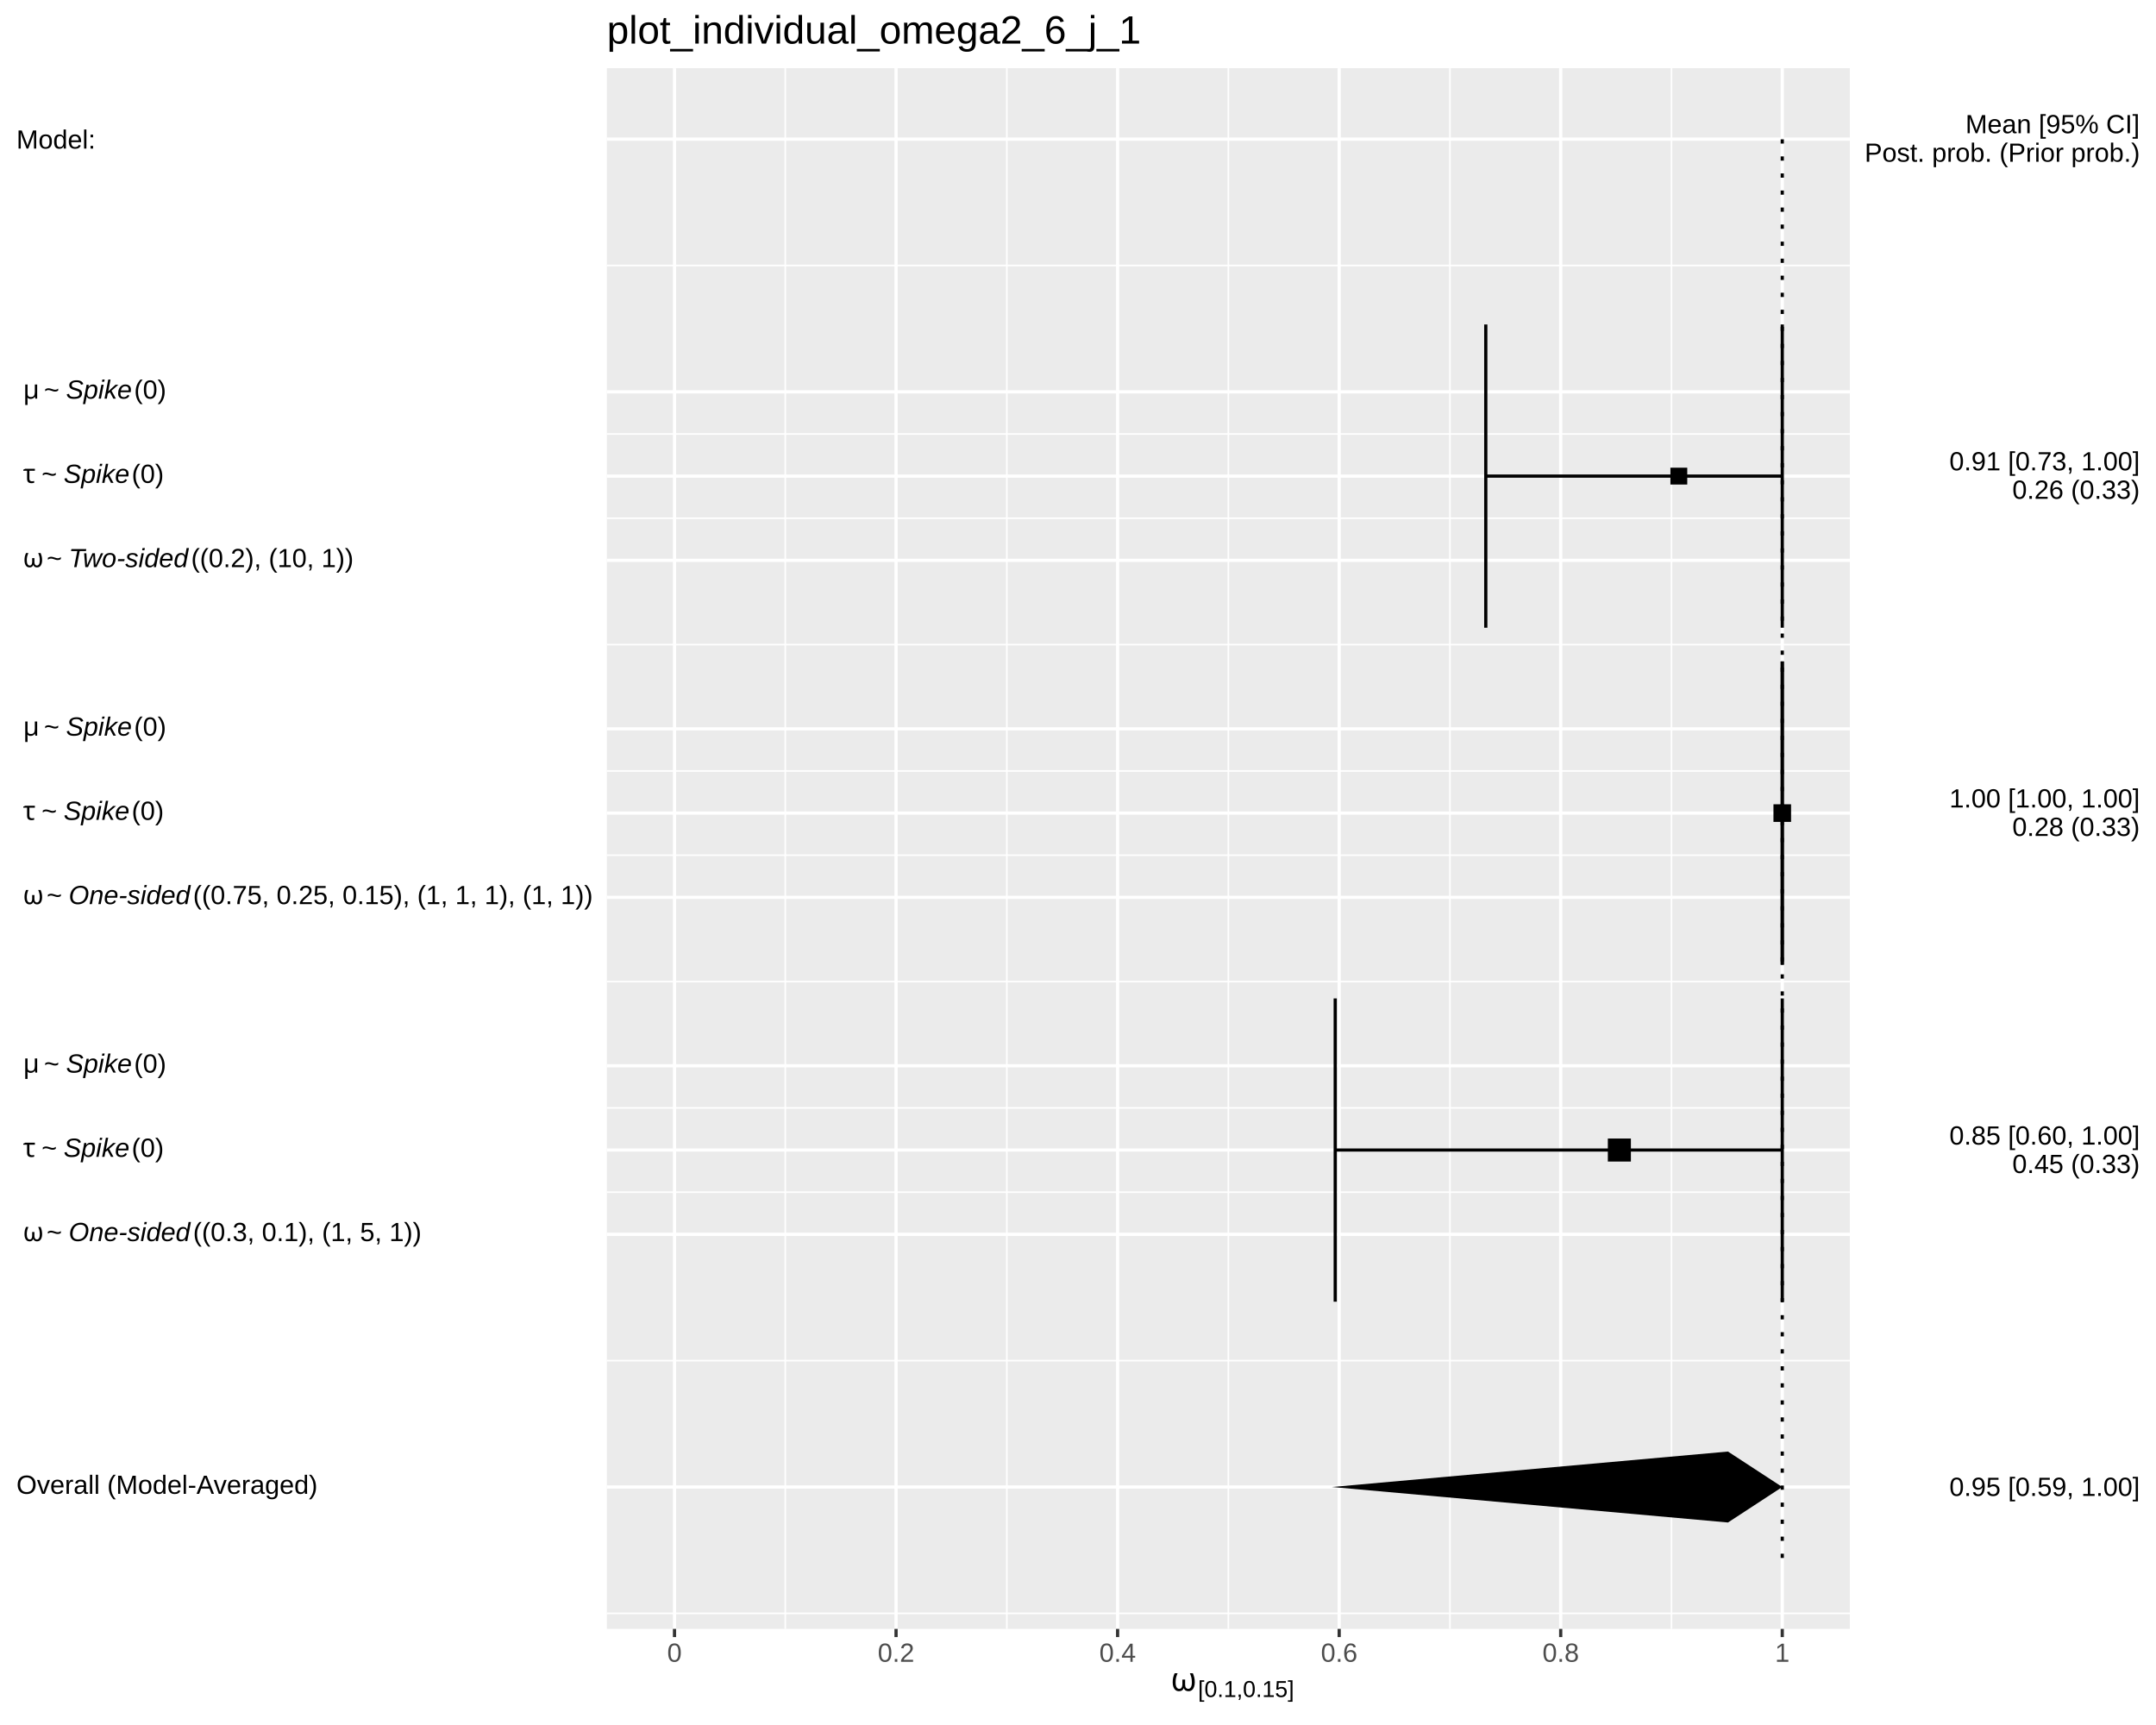
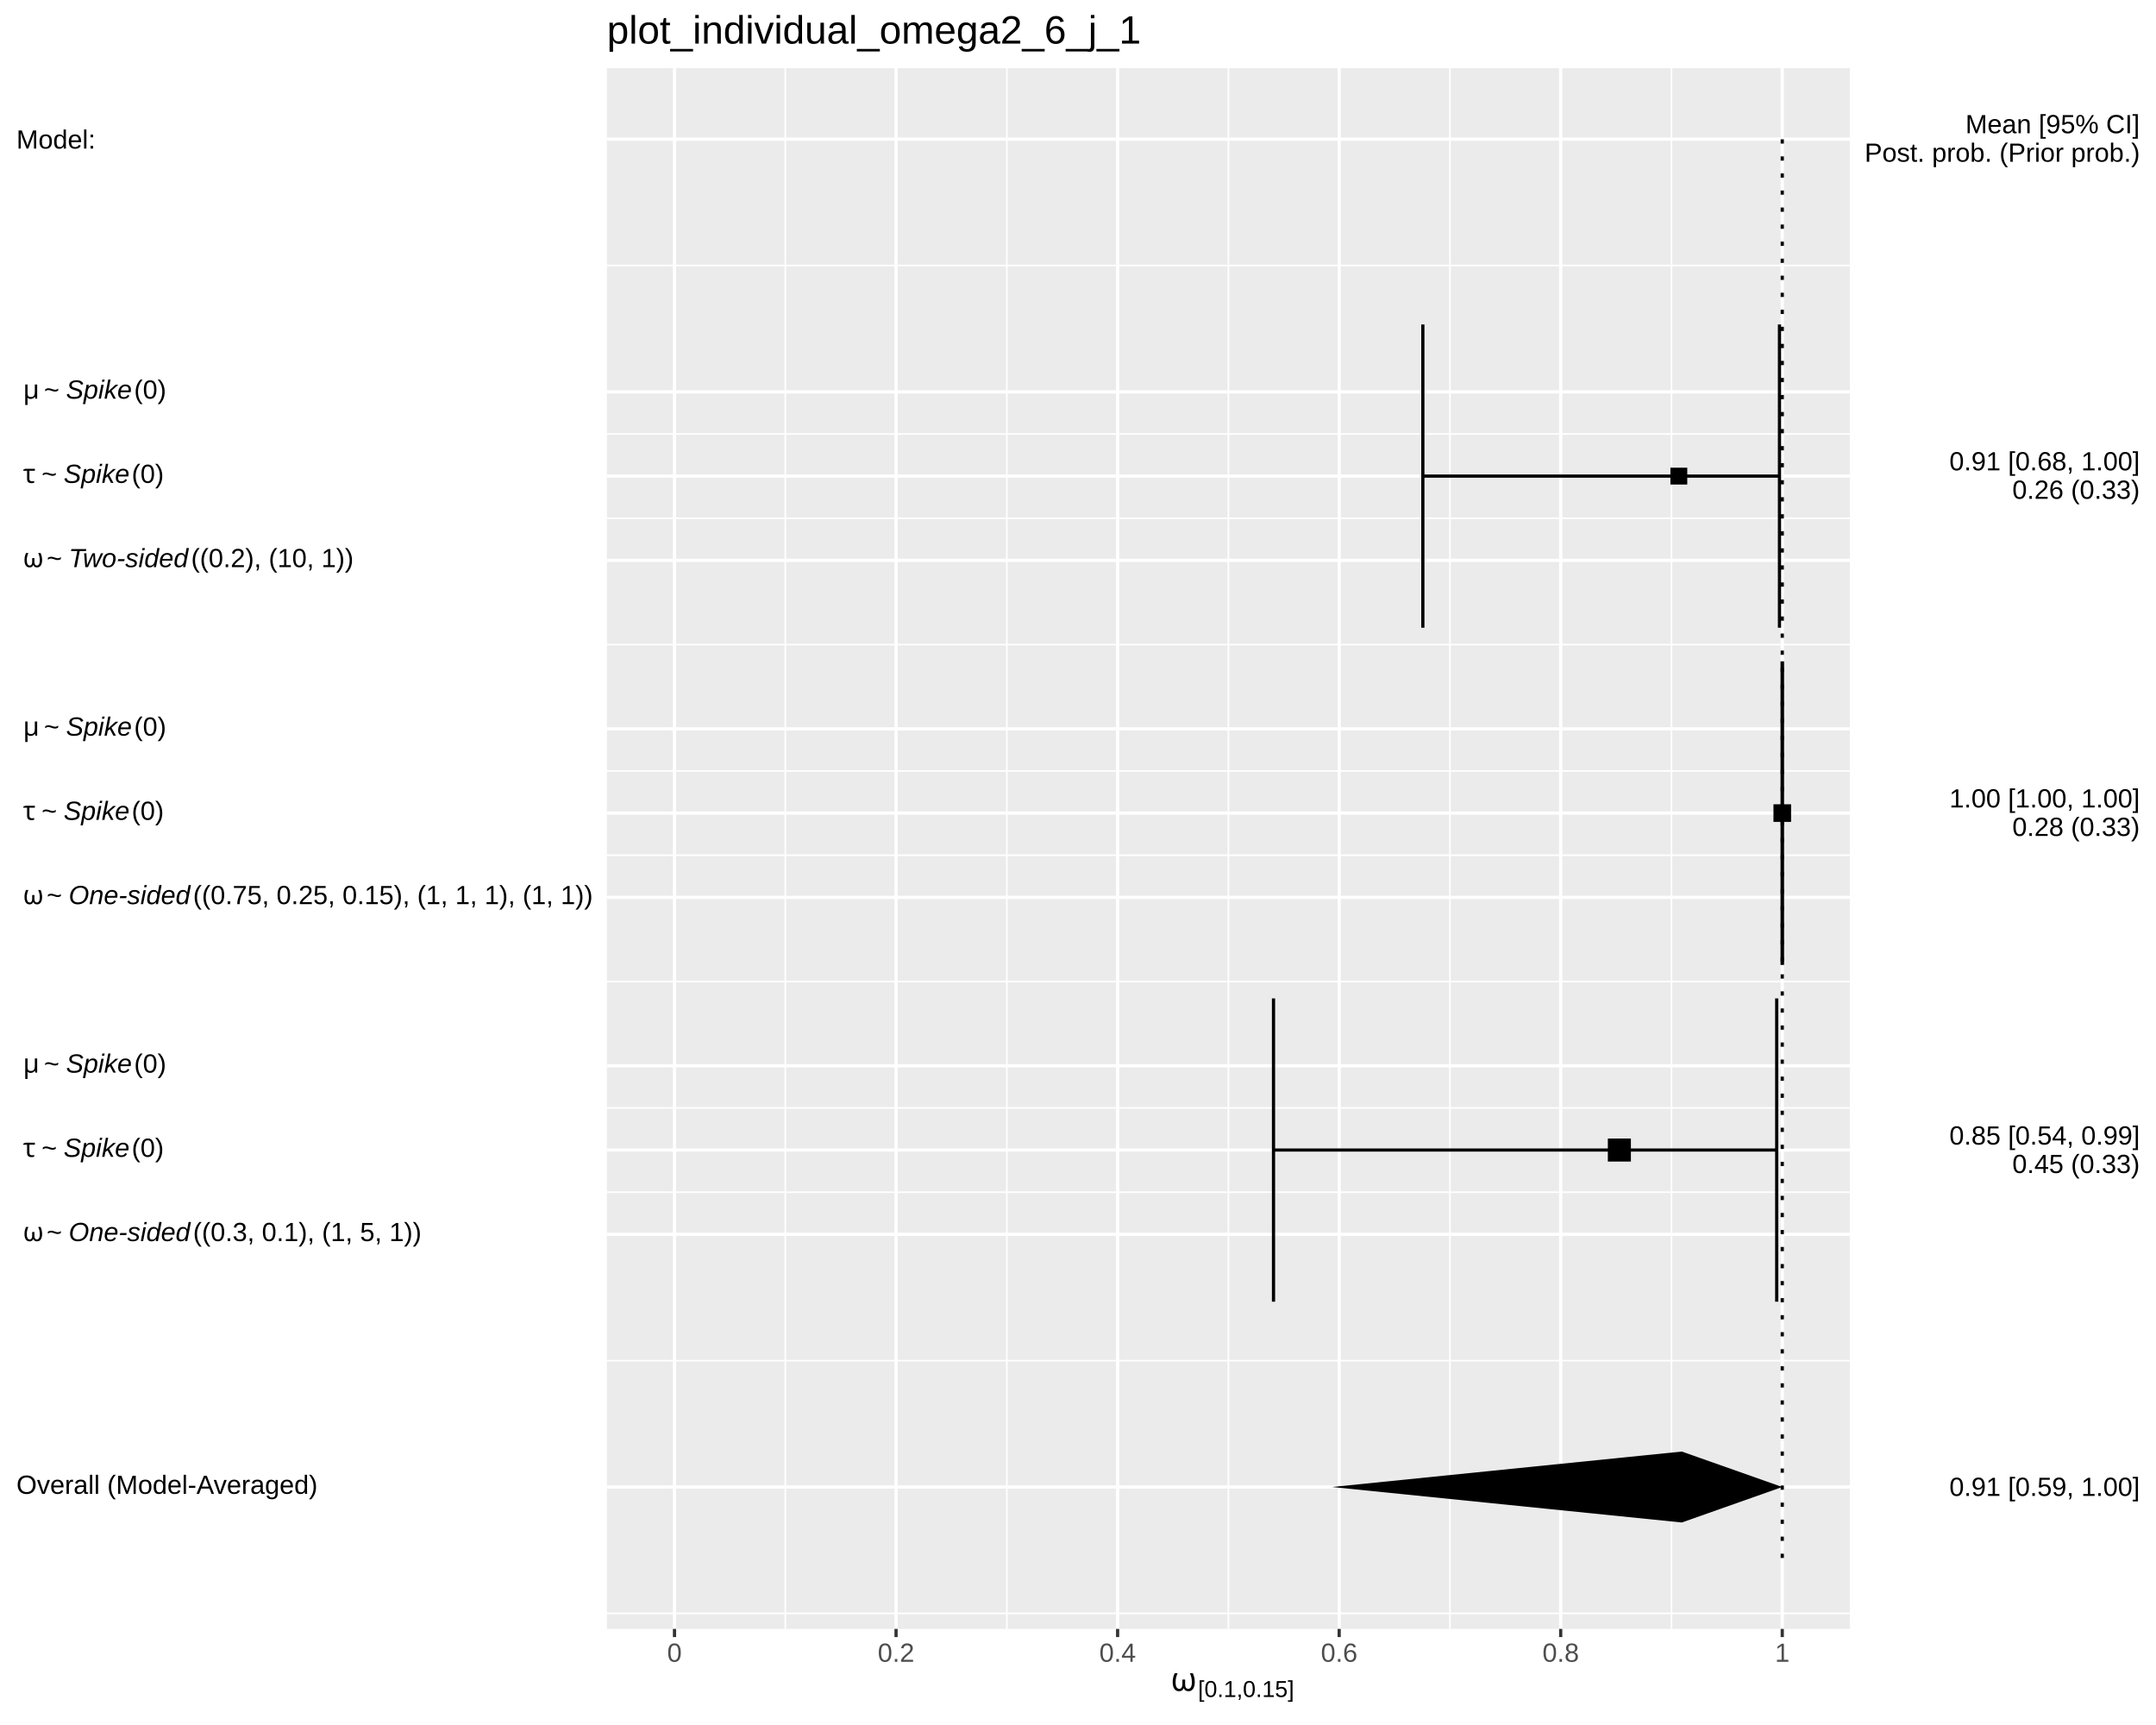
<svg xmlns="http://www.w3.org/2000/svg" viewBox="0 0 720.00 576.00">
  <defs>
    <style type="text/css">
    line, polyline, polygon, path, rect, circle {
      fill: none;
      stroke: #000000;
      stroke-linecap: round;
      stroke-linejoin: round;
      stroke-miterlimit: 10.00;
    }
  </style>
  </defs>
  <rect width="100%" height="100%" style="stroke: none; fill: #FFFFFF;" />
  <rect x="0.00" y="0.00" width="720.00" height="576.00" style="stroke-width: 1.07; stroke: #FFFFFF; fill: #FFFFFF;" />
  <defs>
    <clipPath id="cpMjAyLjY4fDYxNy43Nnw1NDMuOTF8MjIuNzc=">
      <rect x="202.68" y="22.77" width="415.08" height="521.14" />
    </clipPath>
  </defs>
  <rect x="202.68" y="22.77" width="415.08" height="521.14" style="stroke-width: 1.07; stroke: none; fill: #EBEBEB;" clip-path="url(#cpMjAyLjY4fDYxNy43Nnw1NDMuOTF8MjIuNzc=)" />
  <polyline points="202.68,538.73 617.76,538.73 " style="stroke-width: 0.53; stroke: #FFFFFF; stroke-linecap: butt;" clip-path="url(#cpMjAyLjY4fDYxNy43Nnw1NDMuOTF8MjIuNzc=)" />
  <polyline points="202.68,454.34 617.76,454.34 " style="stroke-width: 0.53; stroke: #FFFFFF; stroke-linecap: butt;" clip-path="url(#cpMjAyLjY4fDYxNy43Nnw1NDMuOTF8MjIuNzc=)" />
  <polyline points="202.68,398.08 617.76,398.08 " style="stroke-width: 0.53; stroke: #FFFFFF; stroke-linecap: butt;" clip-path="url(#cpMjAyLjY4fDYxNy43Nnw1NDMuOTF8MjIuNzc=)" />
  <polyline points="202.68,369.95 617.76,369.95 " style="stroke-width: 0.53; stroke: #FFFFFF; stroke-linecap: butt;" clip-path="url(#cpMjAyLjY4fDYxNy43Nnw1NDMuOTF8MjIuNzc=)" />
  <polyline points="202.68,327.76 617.76,327.76 " style="stroke-width: 0.53; stroke: #FFFFFF; stroke-linecap: butt;" clip-path="url(#cpMjAyLjY4fDYxNy43Nnw1NDMuOTF8MjIuNzc=)" />
  <polyline points="202.68,285.56 617.76,285.56 " style="stroke-width: 0.53; stroke: #FFFFFF; stroke-linecap: butt;" clip-path="url(#cpMjAyLjY4fDYxNy43Nnw1NDMuOTF8MjIuNzc=)" />
  <polyline points="202.68,257.43 617.76,257.43 " style="stroke-width: 0.53; stroke: #FFFFFF; stroke-linecap: butt;" clip-path="url(#cpMjAyLjY4fDYxNy43Nnw1NDMuOTF8MjIuNzc=)" />
  <polyline points="202.68,215.24 617.76,215.24 " style="stroke-width: 0.53; stroke: #FFFFFF; stroke-linecap: butt;" clip-path="url(#cpMjAyLjY4fDYxNy43Nnw1NDMuOTF8MjIuNzc=)" />
  <polyline points="202.68,173.04 617.76,173.04 " style="stroke-width: 0.53; stroke: #FFFFFF; stroke-linecap: butt;" clip-path="url(#cpMjAyLjY4fDYxNy43Nnw1NDMuOTF8MjIuNzc=)" />
  <polyline points="202.68,144.91 617.76,144.91 " style="stroke-width: 0.53; stroke: #FFFFFF; stroke-linecap: butt;" clip-path="url(#cpMjAyLjY4fDYxNy43Nnw1NDMuOTF8MjIuNzc=)" />
  <polyline points="202.68,88.65 617.76,88.65 " style="stroke-width: 0.53; stroke: #FFFFFF; stroke-linecap: butt;" clip-path="url(#cpMjAyLjY4fDYxNy43Nnw1NDMuOTF8MjIuNzc=)" />
  <polyline points="262.24,543.91 262.24,22.77 " style="stroke-width: 0.53; stroke: #FFFFFF; stroke-linecap: butt;" clip-path="url(#cpMjAyLjY4fDYxNy43Nnw1NDMuOTF8MjIuNzc=)" />
  <polyline points="336.23,543.91 336.23,22.77 " style="stroke-width: 0.53; stroke: #FFFFFF; stroke-linecap: butt;" clip-path="url(#cpMjAyLjY4fDYxNy43Nnw1NDMuOTF8MjIuNzc=)" />
  <polyline points="410.22,543.91 410.22,22.77 " style="stroke-width: 0.53; stroke: #FFFFFF; stroke-linecap: butt;" clip-path="url(#cpMjAyLjY4fDYxNy43Nnw1NDMuOTF8MjIuNzc=)" />
  <polyline points="484.21,543.91 484.21,22.77 " style="stroke-width: 0.53; stroke: #FFFFFF; stroke-linecap: butt;" clip-path="url(#cpMjAyLjY4fDYxNy43Nnw1NDMuOTF8MjIuNzc=)" />
  <polyline points="558.20,543.91 558.20,22.77 " style="stroke-width: 0.53; stroke: #FFFFFF; stroke-linecap: butt;" clip-path="url(#cpMjAyLjY4fDYxNy43Nnw1NDMuOTF8MjIuNzc=)" />
  <polyline points="202.68,496.53 617.76,496.53 " style="stroke-width: 1.07; stroke: #FFFFFF; stroke-linecap: butt;" clip-path="url(#cpMjAyLjY4fDYxNy43Nnw1NDMuOTF8MjIuNzc=)" />
  <polyline points="202.68,412.14 617.76,412.14 " style="stroke-width: 1.07; stroke: #FFFFFF; stroke-linecap: butt;" clip-path="url(#cpMjAyLjY4fDYxNy43Nnw1NDMuOTF8MjIuNzc=)" />
  <polyline points="202.68,384.01 617.76,384.01 " style="stroke-width: 1.07; stroke: #FFFFFF; stroke-linecap: butt;" clip-path="url(#cpMjAyLjY4fDYxNy43Nnw1NDMuOTF8MjIuNzc=)" />
  <polyline points="202.68,355.88 617.76,355.88 " style="stroke-width: 1.07; stroke: #FFFFFF; stroke-linecap: butt;" clip-path="url(#cpMjAyLjY4fDYxNy43Nnw1NDMuOTF8MjIuNzc=)" />
  <polyline points="202.68,299.63 617.76,299.63 " style="stroke-width: 1.07; stroke: #FFFFFF; stroke-linecap: butt;" clip-path="url(#cpMjAyLjY4fDYxNy43Nnw1NDMuOTF8MjIuNzc=)" />
  <polyline points="202.68,271.50 617.76,271.50 " style="stroke-width: 1.07; stroke: #FFFFFF; stroke-linecap: butt;" clip-path="url(#cpMjAyLjY4fDYxNy43Nnw1NDMuOTF8MjIuNzc=)" />
  <polyline points="202.68,243.37 617.76,243.37 " style="stroke-width: 1.07; stroke: #FFFFFF; stroke-linecap: butt;" clip-path="url(#cpMjAyLjY4fDYxNy43Nnw1NDMuOTF8MjIuNzc=)" />
  <polyline points="202.68,187.11 617.76,187.11 " style="stroke-width: 1.07; stroke: #FFFFFF; stroke-linecap: butt;" clip-path="url(#cpMjAyLjY4fDYxNy43Nnw1NDMuOTF8MjIuNzc=)" />
  <polyline points="202.68,158.98 617.76,158.98 " style="stroke-width: 1.07; stroke: #FFFFFF; stroke-linecap: butt;" clip-path="url(#cpMjAyLjY4fDYxNy43Nnw1NDMuOTF8MjIuNzc=)" />
  <polyline points="202.68,130.85 617.76,130.85 " style="stroke-width: 1.07; stroke: #FFFFFF; stroke-linecap: butt;" clip-path="url(#cpMjAyLjY4fDYxNy43Nnw1NDMuOTF8MjIuNzc=)" />
  <polyline points="202.68,46.46 617.76,46.46 " style="stroke-width: 1.07; stroke: #FFFFFF; stroke-linecap: butt;" clip-path="url(#cpMjAyLjY4fDYxNy43Nnw1NDMuOTF8MjIuNzc=)" />
  <polyline points="225.25,543.91 225.25,22.77 " style="stroke-width: 1.07; stroke: #FFFFFF; stroke-linecap: butt;" clip-path="url(#cpMjAyLjY4fDYxNy43Nnw1NDMuOTF8MjIuNzc=)" />
  <polyline points="299.24,543.91 299.24,22.77 " style="stroke-width: 1.07; stroke: #FFFFFF; stroke-linecap: butt;" clip-path="url(#cpMjAyLjY4fDYxNy43Nnw1NDMuOTF8MjIuNzc=)" />
  <polyline points="373.23,543.91 373.23,22.77 " style="stroke-width: 1.07; stroke: #FFFFFF; stroke-linecap: butt;" clip-path="url(#cpMjAyLjY4fDYxNy43Nnw1NDMuOTF8MjIuNzc=)" />
  <polyline points="447.22,543.91 447.22,22.77 " style="stroke-width: 1.07; stroke: #FFFFFF; stroke-linecap: butt;" clip-path="url(#cpMjAyLjY4fDYxNy43Nnw1NDMuOTF8MjIuNzc=)" />
  <polyline points="521.20,543.91 521.20,22.77 " style="stroke-width: 1.07; stroke: #FFFFFF; stroke-linecap: butt;" clip-path="url(#cpMjAyLjY4fDYxNy43Nnw1NDMuOTF8MjIuNzc=)" />
  <polyline points="595.19,543.91 595.19,22.77 " style="stroke-width: 1.07; stroke: #FFFFFF; stroke-linecap: butt;" clip-path="url(#cpMjAyLjY4fDYxNy43Nnw1NDMuOTF8MjIuNzc=)" />
-   <polyline points="595.19,209.61 595.19,108.34 " style="stroke-width: 1.07; stroke-linecap: butt;" clip-path="url(#cpMjAyLjY4fDYxNy43Nnw1NDMuOTF8MjIuNzc=)" />
-   <polyline points="595.19,158.98 496.18,158.98 " style="stroke-width: 1.07; stroke-linecap: butt;" clip-path="url(#cpMjAyLjY4fDYxNy43Nnw1NDMuOTF8MjIuNzc=)" />
-   <polyline points="496.18,209.61 496.18,108.34 " style="stroke-width: 1.07; stroke-linecap: butt;" clip-path="url(#cpMjAyLjY4fDYxNy43Nnw1NDMuOTF8MjIuNzc=)" />
+   <polyline points="594.26,209.61 594.26,108.34 " style="stroke-width: 1.07; stroke-linecap: butt;" clip-path="url(#cpMjAyLjY4fDYxNy43Nnw1NDMuOTF8MjIuNzc=)" />
+   <polyline points="594.26,158.98 475.16,158.98 " style="stroke-width: 1.07; stroke-linecap: butt;" clip-path="url(#cpMjAyLjY4fDYxNy43Nnw1NDMuOTF8MjIuNzc=)" />
+   <polyline points="475.16,209.61 475.16,108.34 " style="stroke-width: 1.07; stroke-linecap: butt;" clip-path="url(#cpMjAyLjY4fDYxNy43Nnw1NDMuOTF8MjIuNzc=)" />
  <polyline points="595.19,322.13 595.19,220.86 " style="stroke-width: 1.07; stroke-linecap: butt;" clip-path="url(#cpMjAyLjY4fDYxNy43Nnw1NDMuOTF8MjIuNzc=)" />
  <polyline points="595.19,271.50 595.19,271.50 " style="stroke-width: 1.07; stroke-linecap: butt;" clip-path="url(#cpMjAyLjY4fDYxNy43Nnw1NDMuOTF8MjIuNzc=)" />
  <polyline points="595.19,322.13 595.19,220.86 " style="stroke-width: 1.07; stroke-linecap: butt;" clip-path="url(#cpMjAyLjY4fDYxNy43Nnw1NDMuOTF8MjIuNzc=)" />
-   <polyline points="595.19,434.65 595.19,333.38 " style="stroke-width: 1.07; stroke-linecap: butt;" clip-path="url(#cpMjAyLjY4fDYxNy43Nnw1NDMuOTF8MjIuNzc=)" />
-   <polyline points="595.19,384.01 445.90,384.01 " style="stroke-width: 1.07; stroke-linecap: butt;" clip-path="url(#cpMjAyLjY4fDYxNy43Nnw1NDMuOTF8MjIuNzc=)" />
-   <polyline points="445.90,434.65 445.90,333.38 " style="stroke-width: 1.07; stroke-linecap: butt;" clip-path="url(#cpMjAyLjY4fDYxNy43Nnw1NDMuOTF8MjIuNzc=)" />
+   <polyline points="593.34,434.65 593.34,333.38 " style="stroke-width: 1.07; stroke-linecap: butt;" clip-path="url(#cpMjAyLjY4fDYxNy43Nnw1NDMuOTF8MjIuNzc=)" />
+   <polyline points="593.34,384.01 425.29,384.01 " style="stroke-width: 1.07; stroke-linecap: butt;" clip-path="url(#cpMjAyLjY4fDYxNy43Nnw1NDMuOTF8MjIuNzc=)" />
+   <polyline points="425.29,434.65 425.29,333.38 " style="stroke-width: 1.07; stroke-linecap: butt;" clip-path="url(#cpMjAyLjY4fDYxNy43Nnw1NDMuOTF8MjIuNzc=)" />
  <polygon points="557.84,161.79 563.46,161.79 563.46,156.17 557.84,156.17 " style="stroke-width: 0.71; stroke: none; fill: #000000;" clip-path="url(#cpMjAyLjY4fDYxNy43Nnw1NDMuOTF8MjIuNzc=)" />
  <polygon points="592.25,274.44 598.13,274.44 598.13,268.56 592.25,268.56 " style="stroke-width: 0.71; stroke: none; fill: #000000;" clip-path="url(#cpMjAyLjY4fDYxNy43Nnw1NDMuOTF8MjIuNzc=)" />
  <polygon points="536.94,387.86 544.64,387.86 544.64,380.17 536.94,380.17 " style="stroke-width: 0.71; stroke: none; fill: #000000;" clip-path="url(#cpMjAyLjY4fDYxNy43Nnw1NDMuOTF8MjIuNzc=)" />
-   <polygon points="577.06,508.38 444.79,496.53 577.06,484.69 595.19,496.53 " style="stroke-width: 1.07; stroke: none; fill: #000000;" clip-path="url(#cpMjAyLjY4fDYxNy43Nnw1NDMuOTF8MjIuNzc=)" />
+   <polygon points="561.64,508.38 444.79,496.53 561.64,484.69 595.19,496.53 " style="stroke-width: 1.07; stroke: none; fill: #000000;" clip-path="url(#cpMjAyLjY4fDYxNy43Nnw1NDMuOTF8MjIuNzc=)" />
  <polyline points="595.19,520.22 595.19,46.46 " style="stroke-width: 1.07; stroke-dasharray: 1.42,4.27; stroke-linecap: butt;" clip-path="url(#cpMjAyLjY4fDYxNy43Nnw1NDMuOTF8MjIuNzc=)" />
  <defs>
    <clipPath id="cpMC4wMHw3MjAuMDB8NTc2LjAwfDAuMDA=">
      <rect x="0.00" y="0.00" width="720.00" height="576.00" />
    </clipPath>
  </defs>
  <g clip-path="url(#cpMC4wMHw3MjAuMDB8NTc2LjAwfDAuMDA=)">
    <text x="5.48" y="498.81" style="font-size: 8.80px; font-family: Liberation Sans;" textLength="100.52px" lengthAdjust="spacingAndGlyphs">Overall (Model-Averaged)</text>
  </g>
  <g clip-path="url(#cpMC4wMHw3MjAuMDB8NTc2LjAwfDAuMDA=)">
    <text x="5.48" y="414.42" style="font-size: 8.80px; font-family: Symbola;" textLength="2.20px" lengthAdjust="spacingAndGlyphs"> </text>
  </g>
  <g clip-path="url(#cpMC4wMHw3MjAuMDB8NTc2LjAwfDAuMDA=)">
    <text x="7.68" y="414.42" style="font-size: 8.80px; font-family: Symbola;" textLength="5.70px" lengthAdjust="spacingAndGlyphs">ω</text>
  </g>
  <g clip-path="url(#cpMC4wMHw3MjAuMDB8NTc2LjAwfDAuMDA=)">
    <text x="13.39" y="414.42" style="font-size: 8.80px; font-family: Symbola;" textLength="2.20px" lengthAdjust="spacingAndGlyphs"> </text>
  </g>
  <g clip-path="url(#cpMC4wMHw3MjAuMDB8NTc2LjAwfDAuMDA=)">
    <text x="15.59" y="414.42" style="font-size: 8.80px; font-family: Liberation Sans;" textLength="5.14px" lengthAdjust="spacingAndGlyphs">~</text>
  </g>
  <g clip-path="url(#cpMC4wMHw3MjAuMDB8NTc2LjAwfDAuMDA=)">
    <text x="20.73" y="414.42" style="font-size: 8.80px; font-family: Symbola;" textLength="2.20px" lengthAdjust="spacingAndGlyphs"> </text>
  </g>
  <g clip-path="url(#cpMC4wMHw3MjAuMDB8NTc2LjAwfDAuMDA=)">
    <text x="22.93" y="414.42" style="font-size: 8.80px; font-style: italic; font-family: Liberation Sans;" textLength="40.58px" lengthAdjust="spacingAndGlyphs">One-sided</text>
  </g>
  <g clip-path="url(#cpMC4wMHw3MjAuMDB8NTc2LjAwfDAuMDA=)">
    <text x="64.47" y="414.42" style="font-size: 8.80px; font-family: Liberation Sans;" textLength="76.14px" lengthAdjust="spacingAndGlyphs">((0.3, 0.1), (1, 5, 1))</text>
  </g>
  <g clip-path="url(#cpMC4wMHw3MjAuMDB8NTc2LjAwfDAuMDA=)">
    <text x="5.48" y="386.29" style="font-size: 8.80px; font-family: Symbola;" textLength="2.20px" lengthAdjust="spacingAndGlyphs"> </text>
  </g>
  <g clip-path="url(#cpMC4wMHw3MjAuMDB8NTc2LjAwfDAuMDA=)">
    <text x="7.68" y="386.29" style="font-size: 8.80px; font-family: Symbola;" textLength="4.02px" lengthAdjust="spacingAndGlyphs">τ</text>
  </g>
  <g clip-path="url(#cpMC4wMHw3MjAuMDB8NTc2LjAwfDAuMDA=)">
    <text x="11.70" y="386.29" style="font-size: 8.80px; font-family: Symbola;" textLength="2.20px" lengthAdjust="spacingAndGlyphs"> </text>
  </g>
  <g clip-path="url(#cpMC4wMHw3MjAuMDB8NTc2LjAwfDAuMDA=)">
    <text x="13.90" y="386.29" style="font-size: 8.80px; font-family: Liberation Sans;" textLength="5.14px" lengthAdjust="spacingAndGlyphs">~</text>
  </g>
  <g clip-path="url(#cpMC4wMHw3MjAuMDB8NTc2LjAwfDAuMDA=)">
    <text x="19.04" y="386.29" style="font-size: 8.80px; font-family: Symbola;" textLength="2.20px" lengthAdjust="spacingAndGlyphs"> </text>
  </g>
  <g clip-path="url(#cpMC4wMHw3MjAuMDB8NTc2LjAwfDAuMDA=)">
    <text x="21.25" y="386.29" style="font-size: 8.80px; font-style: italic; font-family: Liberation Sans;" textLength="22.02px" lengthAdjust="spacingAndGlyphs">Spike</text>
  </g>
  <g clip-path="url(#cpMC4wMHw3MjAuMDB8NTc2LjAwfDAuMDA=)">
    <text x="43.97" y="386.29" style="font-size: 8.80px; font-family: Liberation Sans;" textLength="10.73px" lengthAdjust="spacingAndGlyphs">(0)</text>
  </g>
  <g clip-path="url(#cpMC4wMHw3MjAuMDB8NTc2LjAwfDAuMDA=)">
    <text x="5.48" y="358.16" style="font-size: 8.80px; font-family: Symbola;" textLength="2.20px" lengthAdjust="spacingAndGlyphs"> </text>
  </g>
  <g clip-path="url(#cpMC4wMHw3MjAuMDB8NTc2LjAwfDAuMDA=)">
    <text x="7.68" y="358.16" style="font-size: 8.80px; font-family: Symbola;" textLength="4.81px" lengthAdjust="spacingAndGlyphs">μ</text>
  </g>
  <g clip-path="url(#cpMC4wMHw3MjAuMDB8NTc2LjAwfDAuMDA=)">
    <text x="12.50" y="358.16" style="font-size: 8.80px; font-family: Symbola;" textLength="2.20px" lengthAdjust="spacingAndGlyphs"> </text>
  </g>
  <g clip-path="url(#cpMC4wMHw3MjAuMDB8NTc2LjAwfDAuMDA=)">
    <text x="14.70" y="358.16" style="font-size: 8.80px; font-family: Liberation Sans;" textLength="5.14px" lengthAdjust="spacingAndGlyphs">~</text>
  </g>
  <g clip-path="url(#cpMC4wMHw3MjAuMDB8NTc2LjAwfDAuMDA=)">
    <text x="19.84" y="358.16" style="font-size: 8.80px; font-family: Symbola;" textLength="2.20px" lengthAdjust="spacingAndGlyphs"> </text>
  </g>
  <g clip-path="url(#cpMC4wMHw3MjAuMDB8NTc2LjAwfDAuMDA=)">
    <text x="22.04" y="358.16" style="font-size: 8.80px; font-style: italic; font-family: Liberation Sans;" textLength="22.02px" lengthAdjust="spacingAndGlyphs">Spike</text>
  </g>
  <g clip-path="url(#cpMC4wMHw3MjAuMDB8NTc2LjAwfDAuMDA=)">
    <text x="44.77" y="358.16" style="font-size: 8.80px; font-family: Liberation Sans;" textLength="10.73px" lengthAdjust="spacingAndGlyphs">(0)</text>
  </g>
  <g clip-path="url(#cpMC4wMHw3MjAuMDB8NTc2LjAwfDAuMDA=)">
    <text x="5.48" y="301.90" style="font-size: 8.80px; font-family: Symbola;" textLength="2.20px" lengthAdjust="spacingAndGlyphs"> </text>
  </g>
  <g clip-path="url(#cpMC4wMHw3MjAuMDB8NTc2LjAwfDAuMDA=)">
    <text x="7.68" y="301.90" style="font-size: 8.80px; font-family: Symbola;" textLength="5.70px" lengthAdjust="spacingAndGlyphs">ω</text>
  </g>
  <g clip-path="url(#cpMC4wMHw3MjAuMDB8NTc2LjAwfDAuMDA=)">
    <text x="13.39" y="301.90" style="font-size: 8.80px; font-family: Symbola;" textLength="2.20px" lengthAdjust="spacingAndGlyphs"> </text>
  </g>
  <g clip-path="url(#cpMC4wMHw3MjAuMDB8NTc2LjAwfDAuMDA=)">
    <text x="15.59" y="301.90" style="font-size: 8.80px; font-family: Liberation Sans;" textLength="5.14px" lengthAdjust="spacingAndGlyphs">~</text>
  </g>
  <g clip-path="url(#cpMC4wMHw3MjAuMDB8NTc2LjAwfDAuMDA=)">
    <text x="20.73" y="301.90" style="font-size: 8.80px; font-family: Symbola;" textLength="2.20px" lengthAdjust="spacingAndGlyphs"> </text>
  </g>
  <g clip-path="url(#cpMC4wMHw3MjAuMDB8NTc2LjAwfDAuMDA=)">
    <text x="22.93" y="301.90" style="font-size: 8.80px; font-style: italic; font-family: Liberation Sans;" textLength="40.58px" lengthAdjust="spacingAndGlyphs">One-sided</text>
  </g>
  <g clip-path="url(#cpMC4wMHw3MjAuMDB8NTc2LjAwfDAuMDA=)">
    <text x="64.47" y="301.90" style="font-size: 8.80px; font-family: Liberation Sans;" textLength="133.28px" lengthAdjust="spacingAndGlyphs">((0.75, 0.25, 0.15), (1, 1, 1), (1, 1))</text>
  </g>
  <g clip-path="url(#cpMC4wMHw3MjAuMDB8NTc2LjAwfDAuMDA=)">
    <text x="5.48" y="273.77" style="font-size: 8.80px; font-family: Symbola;" textLength="2.20px" lengthAdjust="spacingAndGlyphs"> </text>
  </g>
  <g clip-path="url(#cpMC4wMHw3MjAuMDB8NTc2LjAwfDAuMDA=)">
    <text x="7.68" y="273.77" style="font-size: 8.80px; font-family: Symbola;" textLength="4.02px" lengthAdjust="spacingAndGlyphs">τ</text>
  </g>
  <g clip-path="url(#cpMC4wMHw3MjAuMDB8NTc2LjAwfDAuMDA=)">
    <text x="11.70" y="273.77" style="font-size: 8.80px; font-family: Symbola;" textLength="2.20px" lengthAdjust="spacingAndGlyphs"> </text>
  </g>
  <g clip-path="url(#cpMC4wMHw3MjAuMDB8NTc2LjAwfDAuMDA=)">
    <text x="13.90" y="273.77" style="font-size: 8.80px; font-family: Liberation Sans;" textLength="5.14px" lengthAdjust="spacingAndGlyphs">~</text>
  </g>
  <g clip-path="url(#cpMC4wMHw3MjAuMDB8NTc2LjAwfDAuMDA=)">
    <text x="19.04" y="273.77" style="font-size: 8.80px; font-family: Symbola;" textLength="2.20px" lengthAdjust="spacingAndGlyphs"> </text>
  </g>
  <g clip-path="url(#cpMC4wMHw3MjAuMDB8NTc2LjAwfDAuMDA=)">
    <text x="21.25" y="273.77" style="font-size: 8.80px; font-style: italic; font-family: Liberation Sans;" textLength="22.02px" lengthAdjust="spacingAndGlyphs">Spike</text>
  </g>
  <g clip-path="url(#cpMC4wMHw3MjAuMDB8NTc2LjAwfDAuMDA=)">
    <text x="43.97" y="273.77" style="font-size: 8.80px; font-family: Liberation Sans;" textLength="10.73px" lengthAdjust="spacingAndGlyphs">(0)</text>
  </g>
  <g clip-path="url(#cpMC4wMHw3MjAuMDB8NTc2LjAwfDAuMDA=)">
    <text x="5.48" y="245.64" style="font-size: 8.80px; font-family: Symbola;" textLength="2.20px" lengthAdjust="spacingAndGlyphs"> </text>
  </g>
  <g clip-path="url(#cpMC4wMHw3MjAuMDB8NTc2LjAwfDAuMDA=)">
    <text x="7.68" y="245.64" style="font-size: 8.80px; font-family: Symbola;" textLength="4.81px" lengthAdjust="spacingAndGlyphs">μ</text>
  </g>
  <g clip-path="url(#cpMC4wMHw3MjAuMDB8NTc2LjAwfDAuMDA=)">
    <text x="12.50" y="245.64" style="font-size: 8.80px; font-family: Symbola;" textLength="2.20px" lengthAdjust="spacingAndGlyphs"> </text>
  </g>
  <g clip-path="url(#cpMC4wMHw3MjAuMDB8NTc2LjAwfDAuMDA=)">
    <text x="14.70" y="245.64" style="font-size: 8.80px; font-family: Liberation Sans;" textLength="5.14px" lengthAdjust="spacingAndGlyphs">~</text>
  </g>
  <g clip-path="url(#cpMC4wMHw3MjAuMDB8NTc2LjAwfDAuMDA=)">
    <text x="19.84" y="245.64" style="font-size: 8.80px; font-family: Symbola;" textLength="2.20px" lengthAdjust="spacingAndGlyphs"> </text>
  </g>
  <g clip-path="url(#cpMC4wMHw3MjAuMDB8NTc2LjAwfDAuMDA=)">
    <text x="22.04" y="245.64" style="font-size: 8.80px; font-style: italic; font-family: Liberation Sans;" textLength="22.02px" lengthAdjust="spacingAndGlyphs">Spike</text>
  </g>
  <g clip-path="url(#cpMC4wMHw3MjAuMDB8NTc2LjAwfDAuMDA=)">
    <text x="44.77" y="245.64" style="font-size: 8.80px; font-family: Liberation Sans;" textLength="10.73px" lengthAdjust="spacingAndGlyphs">(0)</text>
  </g>
  <g clip-path="url(#cpMC4wMHw3MjAuMDB8NTc2LjAwfDAuMDA=)">
    <text x="5.48" y="189.38" style="font-size: 8.80px; font-family: Symbola;" textLength="2.20px" lengthAdjust="spacingAndGlyphs"> </text>
  </g>
  <g clip-path="url(#cpMC4wMHw3MjAuMDB8NTc2LjAwfDAuMDA=)">
    <text x="7.68" y="189.38" style="font-size: 8.80px; font-family: Symbola;" textLength="5.70px" lengthAdjust="spacingAndGlyphs">ω</text>
  </g>
  <g clip-path="url(#cpMC4wMHw3MjAuMDB8NTc2LjAwfDAuMDA=)">
    <text x="13.39" y="189.38" style="font-size: 8.80px; font-family: Symbola;" textLength="2.20px" lengthAdjust="spacingAndGlyphs"> </text>
  </g>
  <g clip-path="url(#cpMC4wMHw3MjAuMDB8NTc2LjAwfDAuMDA=)">
    <text x="15.59" y="189.38" style="font-size: 8.80px; font-family: Liberation Sans;" textLength="5.14px" lengthAdjust="spacingAndGlyphs">~</text>
  </g>
  <g clip-path="url(#cpMC4wMHw3MjAuMDB8NTc2LjAwfDAuMDA=)">
    <text x="20.73" y="189.38" style="font-size: 8.80px; font-family: Symbola;" textLength="2.20px" lengthAdjust="spacingAndGlyphs"> </text>
  </g>
  <g clip-path="url(#cpMC4wMHw3MjAuMDB8NTc2LjAwfDAuMDA=)">
    <text x="22.93" y="189.38" style="font-size: 8.80px; font-style: italic; font-family: Liberation Sans;" textLength="39.92px" lengthAdjust="spacingAndGlyphs">Two-sided</text>
  </g>
  <g clip-path="url(#cpMC4wMHw3MjAuMDB8NTc2LjAwfDAuMDA=)">
    <text x="63.81" y="189.38" style="font-size: 8.80px; font-family: Liberation Sans;" textLength="54.17px" lengthAdjust="spacingAndGlyphs">((0.2), (10, 1))</text>
  </g>
  <g clip-path="url(#cpMC4wMHw3MjAuMDB8NTc2LjAwfDAuMDA=)">
    <text x="5.48" y="161.25" style="font-size: 8.80px; font-family: Symbola;" textLength="2.20px" lengthAdjust="spacingAndGlyphs"> </text>
  </g>
  <g clip-path="url(#cpMC4wMHw3MjAuMDB8NTc2LjAwfDAuMDA=)">
    <text x="7.68" y="161.25" style="font-size: 8.80px; font-family: Symbola;" textLength="4.02px" lengthAdjust="spacingAndGlyphs">τ</text>
  </g>
  <g clip-path="url(#cpMC4wMHw3MjAuMDB8NTc2LjAwfDAuMDA=)">
    <text x="11.70" y="161.25" style="font-size: 8.80px; font-family: Symbola;" textLength="2.20px" lengthAdjust="spacingAndGlyphs"> </text>
  </g>
  <g clip-path="url(#cpMC4wMHw3MjAuMDB8NTc2LjAwfDAuMDA=)">
    <text x="13.90" y="161.25" style="font-size: 8.80px; font-family: Liberation Sans;" textLength="5.14px" lengthAdjust="spacingAndGlyphs">~</text>
  </g>
  <g clip-path="url(#cpMC4wMHw3MjAuMDB8NTc2LjAwfDAuMDA=)">
    <text x="19.04" y="161.25" style="font-size: 8.80px; font-family: Symbola;" textLength="2.20px" lengthAdjust="spacingAndGlyphs"> </text>
  </g>
  <g clip-path="url(#cpMC4wMHw3MjAuMDB8NTc2LjAwfDAuMDA=)">
    <text x="21.25" y="161.25" style="font-size: 8.80px; font-style: italic; font-family: Liberation Sans;" textLength="22.02px" lengthAdjust="spacingAndGlyphs">Spike</text>
  </g>
  <g clip-path="url(#cpMC4wMHw3MjAuMDB8NTc2LjAwfDAuMDA=)">
    <text x="43.97" y="161.25" style="font-size: 8.80px; font-family: Liberation Sans;" textLength="10.73px" lengthAdjust="spacingAndGlyphs">(0)</text>
  </g>
  <g clip-path="url(#cpMC4wMHw3MjAuMDB8NTc2LjAwfDAuMDA=)">
    <text x="5.48" y="133.12" style="font-size: 8.80px; font-family: Symbola;" textLength="2.20px" lengthAdjust="spacingAndGlyphs"> </text>
  </g>
  <g clip-path="url(#cpMC4wMHw3MjAuMDB8NTc2LjAwfDAuMDA=)">
    <text x="7.68" y="133.12" style="font-size: 8.80px; font-family: Symbola;" textLength="4.81px" lengthAdjust="spacingAndGlyphs">μ</text>
  </g>
  <g clip-path="url(#cpMC4wMHw3MjAuMDB8NTc2LjAwfDAuMDA=)">
    <text x="12.50" y="133.12" style="font-size: 8.80px; font-family: Symbola;" textLength="2.20px" lengthAdjust="spacingAndGlyphs"> </text>
  </g>
  <g clip-path="url(#cpMC4wMHw3MjAuMDB8NTc2LjAwfDAuMDA=)">
    <text x="14.70" y="133.12" style="font-size: 8.80px; font-family: Liberation Sans;" textLength="5.14px" lengthAdjust="spacingAndGlyphs">~</text>
  </g>
  <g clip-path="url(#cpMC4wMHw3MjAuMDB8NTc2LjAwfDAuMDA=)">
    <text x="19.84" y="133.12" style="font-size: 8.80px; font-family: Symbola;" textLength="2.20px" lengthAdjust="spacingAndGlyphs"> </text>
  </g>
  <g clip-path="url(#cpMC4wMHw3MjAuMDB8NTc2LjAwfDAuMDA=)">
    <text x="22.04" y="133.12" style="font-size: 8.80px; font-style: italic; font-family: Liberation Sans;" textLength="22.02px" lengthAdjust="spacingAndGlyphs">Spike</text>
  </g>
  <g clip-path="url(#cpMC4wMHw3MjAuMDB8NTc2LjAwfDAuMDA=)">
    <text x="44.77" y="133.12" style="font-size: 8.80px; font-family: Liberation Sans;" textLength="10.73px" lengthAdjust="spacingAndGlyphs">(0)</text>
  </g>
  <g clip-path="url(#cpMC4wMHw3MjAuMDB8NTc2LjAwfDAuMDA=)">
    <text x="5.48" y="49.61" style="font-size: 8.80px; font-family: Liberation Sans;" textLength="26.39px" lengthAdjust="spacingAndGlyphs">Model:</text>
  </g>
  <g clip-path="url(#cpMC4wMHw3MjAuMDB8NTc2LjAwfDAuMDA=)">
-     <text x="651.00" y="499.51" style="font-size: 8.80px; font-family: Liberation Sans;" textLength="63.52px" lengthAdjust="spacingAndGlyphs">0.95 [0.59, 1.00]</text>
-   </g>
-   <g clip-path="url(#cpMC4wMHw3MjAuMDB8NTc2LjAwfDAuMDA=)">
-     <text x="651.00" y="382.19" style="font-size: 8.80px; font-family: Liberation Sans;" textLength="63.52px" lengthAdjust="spacingAndGlyphs">0.85 [0.60, 1.00]</text>
+     <text x="651.00" y="499.51" style="font-size: 8.80px; font-family: Liberation Sans;" textLength="63.52px" lengthAdjust="spacingAndGlyphs">0.91 [0.59, 1.00]</text>
+   </g>
+   <g clip-path="url(#cpMC4wMHw3MjAuMDB8NTc2LjAwfDAuMDA=)">
+     <text x="651.00" y="382.19" style="font-size: 8.80px; font-family: Liberation Sans;" textLength="63.52px" lengthAdjust="spacingAndGlyphs">0.85 [0.54, 0.99]</text>
  </g>
  <g clip-path="url(#cpMC4wMHw3MjAuMDB8NTc2LjAwfDAuMDA=)">
    <text x="672.02" y="391.69" style="font-size: 8.80px; font-family: Liberation Sans;" textLength="42.50px" lengthAdjust="spacingAndGlyphs">0.45 (0.33)</text>
  </g>
  <g clip-path="url(#cpMC4wMHw3MjAuMDB8NTc2LjAwfDAuMDA=)">
    <text x="651.00" y="269.63" style="font-size: 8.80px; font-family: Liberation Sans;" textLength="63.52px" lengthAdjust="spacingAndGlyphs">1.00 [1.00, 1.00]</text>
  </g>
  <g clip-path="url(#cpMC4wMHw3MjAuMDB8NTc2LjAwfDAuMDA=)">
    <text x="672.02" y="279.13" style="font-size: 8.80px; font-family: Liberation Sans;" textLength="42.50px" lengthAdjust="spacingAndGlyphs">0.28 (0.33)</text>
  </g>
  <g clip-path="url(#cpMC4wMHw3MjAuMDB8NTc2LjAwfDAuMDA=)">
-     <text x="651.00" y="157.06" style="font-size: 8.80px; font-family: Liberation Sans;" textLength="63.52px" lengthAdjust="spacingAndGlyphs">0.91 [0.73, 1.00]</text>
+     <text x="651.00" y="157.06" style="font-size: 8.80px; font-family: Liberation Sans;" textLength="63.52px" lengthAdjust="spacingAndGlyphs">0.91 [0.68, 1.00]</text>
  </g>
  <g clip-path="url(#cpMC4wMHw3MjAuMDB8NTc2LjAwfDAuMDA=)">
    <text x="672.02" y="166.56" style="font-size: 8.80px; font-family: Liberation Sans;" textLength="42.50px" lengthAdjust="spacingAndGlyphs">0.26 (0.33)</text>
  </g>
  <g clip-path="url(#cpMC4wMHw3MjAuMDB8NTc2LjAwfDAuMDA=)">
    <text x="656.36" y="44.49" style="font-size: 8.80px; font-family: Liberation Sans;" textLength="58.16px" lengthAdjust="spacingAndGlyphs">Mean [95% CI]</text>
  </g>
  <g clip-path="url(#cpMC4wMHw3MjAuMDB8NTc2LjAwfDAuMDA=)">
    <text x="622.69" y="54.00" style="font-size: 8.80px; font-family: Liberation Sans;" textLength="91.83px" lengthAdjust="spacingAndGlyphs">Post. prob. (Prior prob.)</text>
  </g>
  <polyline points="225.25,546.65 225.25,543.91 " style="stroke-width: 1.07; stroke: #333333; stroke-linecap: butt;" clip-path="url(#cpMC4wMHw3MjAuMDB8NTc2LjAwfDAuMDA=)" />
  <polyline points="299.24,546.65 299.24,543.91 " style="stroke-width: 1.07; stroke: #333333; stroke-linecap: butt;" clip-path="url(#cpMC4wMHw3MjAuMDB8NTc2LjAwfDAuMDA=)" />
  <polyline points="373.23,546.65 373.23,543.91 " style="stroke-width: 1.07; stroke: #333333; stroke-linecap: butt;" clip-path="url(#cpMC4wMHw3MjAuMDB8NTc2LjAwfDAuMDA=)" />
  <polyline points="447.22,546.65 447.22,543.91 " style="stroke-width: 1.07; stroke: #333333; stroke-linecap: butt;" clip-path="url(#cpMC4wMHw3MjAuMDB8NTc2LjAwfDAuMDA=)" />
  <polyline points="521.20,546.65 521.20,543.91 " style="stroke-width: 1.07; stroke: #333333; stroke-linecap: butt;" clip-path="url(#cpMC4wMHw3MjAuMDB8NTc2LjAwfDAuMDA=)" />
  <polyline points="595.19,546.65 595.19,543.91 " style="stroke-width: 1.07; stroke: #333333; stroke-linecap: butt;" clip-path="url(#cpMC4wMHw3MjAuMDB8NTc2LjAwfDAuMDA=)" />
  <g clip-path="url(#cpMC4wMHw3MjAuMDB8NTc2LjAwfDAuMDA=)">
    <text x="222.80" y="554.89" style="font-size: 8.80px; fill: #4D4D4D; font-family: Liberation Sans;" textLength="4.89px" lengthAdjust="spacingAndGlyphs">0</text>
  </g>
  <g clip-path="url(#cpMC4wMHw3MjAuMDB8NTc2LjAwfDAuMDA=)">
    <text x="293.13" y="554.89" style="font-size: 8.80px; fill: #4D4D4D; font-family: Liberation Sans;" textLength="12.22px" lengthAdjust="spacingAndGlyphs">0.2</text>
  </g>
  <g clip-path="url(#cpMC4wMHw3MjAuMDB8NTc2LjAwfDAuMDA=)">
    <text x="367.12" y="554.89" style="font-size: 8.80px; fill: #4D4D4D; font-family: Liberation Sans;" textLength="12.22px" lengthAdjust="spacingAndGlyphs">0.4</text>
  </g>
  <g clip-path="url(#cpMC4wMHw3MjAuMDB8NTc2LjAwfDAuMDA=)">
    <text x="441.11" y="554.89" style="font-size: 8.80px; fill: #4D4D4D; font-family: Liberation Sans;" textLength="12.22px" lengthAdjust="spacingAndGlyphs">0.6</text>
  </g>
  <g clip-path="url(#cpMC4wMHw3MjAuMDB8NTc2LjAwfDAuMDA=)">
    <text x="515.10" y="554.89" style="font-size: 8.80px; fill: #4D4D4D; font-family: Liberation Sans;" textLength="12.22px" lengthAdjust="spacingAndGlyphs">0.8</text>
  </g>
  <g clip-path="url(#cpMC4wMHw3MjAuMDB8NTc2LjAwfDAuMDA=)">
    <text x="592.75" y="554.89" style="font-size: 8.80px; fill: #4D4D4D; font-family: Liberation Sans;" textLength="4.89px" lengthAdjust="spacingAndGlyphs">1</text>
  </g>
  <g clip-path="url(#cpMC4wMHw3MjAuMDB8NTc2LjAwfDAuMDA=)">
    <text x="388.26" y="564.61" style="font-size: 11.00px; font-family: Symbola;" textLength="2.75px" lengthAdjust="spacingAndGlyphs"> </text>
  </g>
  <g clip-path="url(#cpMC4wMHw3MjAuMDB8NTc2LjAwfDAuMDA=)">
    <text x="391.01" y="564.61" style="font-size: 11.00px; font-family: Symbola;" textLength="7.14px" lengthAdjust="spacingAndGlyphs">ω</text>
  </g>
  <g clip-path="url(#cpMC4wMHw3MjAuMDB8NTc2LjAwfDAuMDA=)">
    <text x="398.15" y="566.65" style="font-size: 7.70px; font-family: Symbola;" textLength="1.92px" lengthAdjust="spacingAndGlyphs"> </text>
  </g>
  <g clip-path="url(#cpMC4wMHw3MjAuMDB8NTc2LjAwfDAuMDA=)">
    <text x="400.07" y="566.65" style="font-size: 7.70px; font-family: Liberation Sans;" textLength="32.11px" lengthAdjust="spacingAndGlyphs">[0.1,0.15]</text>
  </g>
  <g clip-path="url(#cpMC4wMHw3MjAuMDB8NTc2LjAwfDAuMDA=)">
    <text x="202.68" y="14.56" style="font-size: 13.20px; font-family: Liberation Sans;" textLength="178.09px" lengthAdjust="spacingAndGlyphs">plot_individual_omega2_6_j_1</text>
  </g>
</svg>
